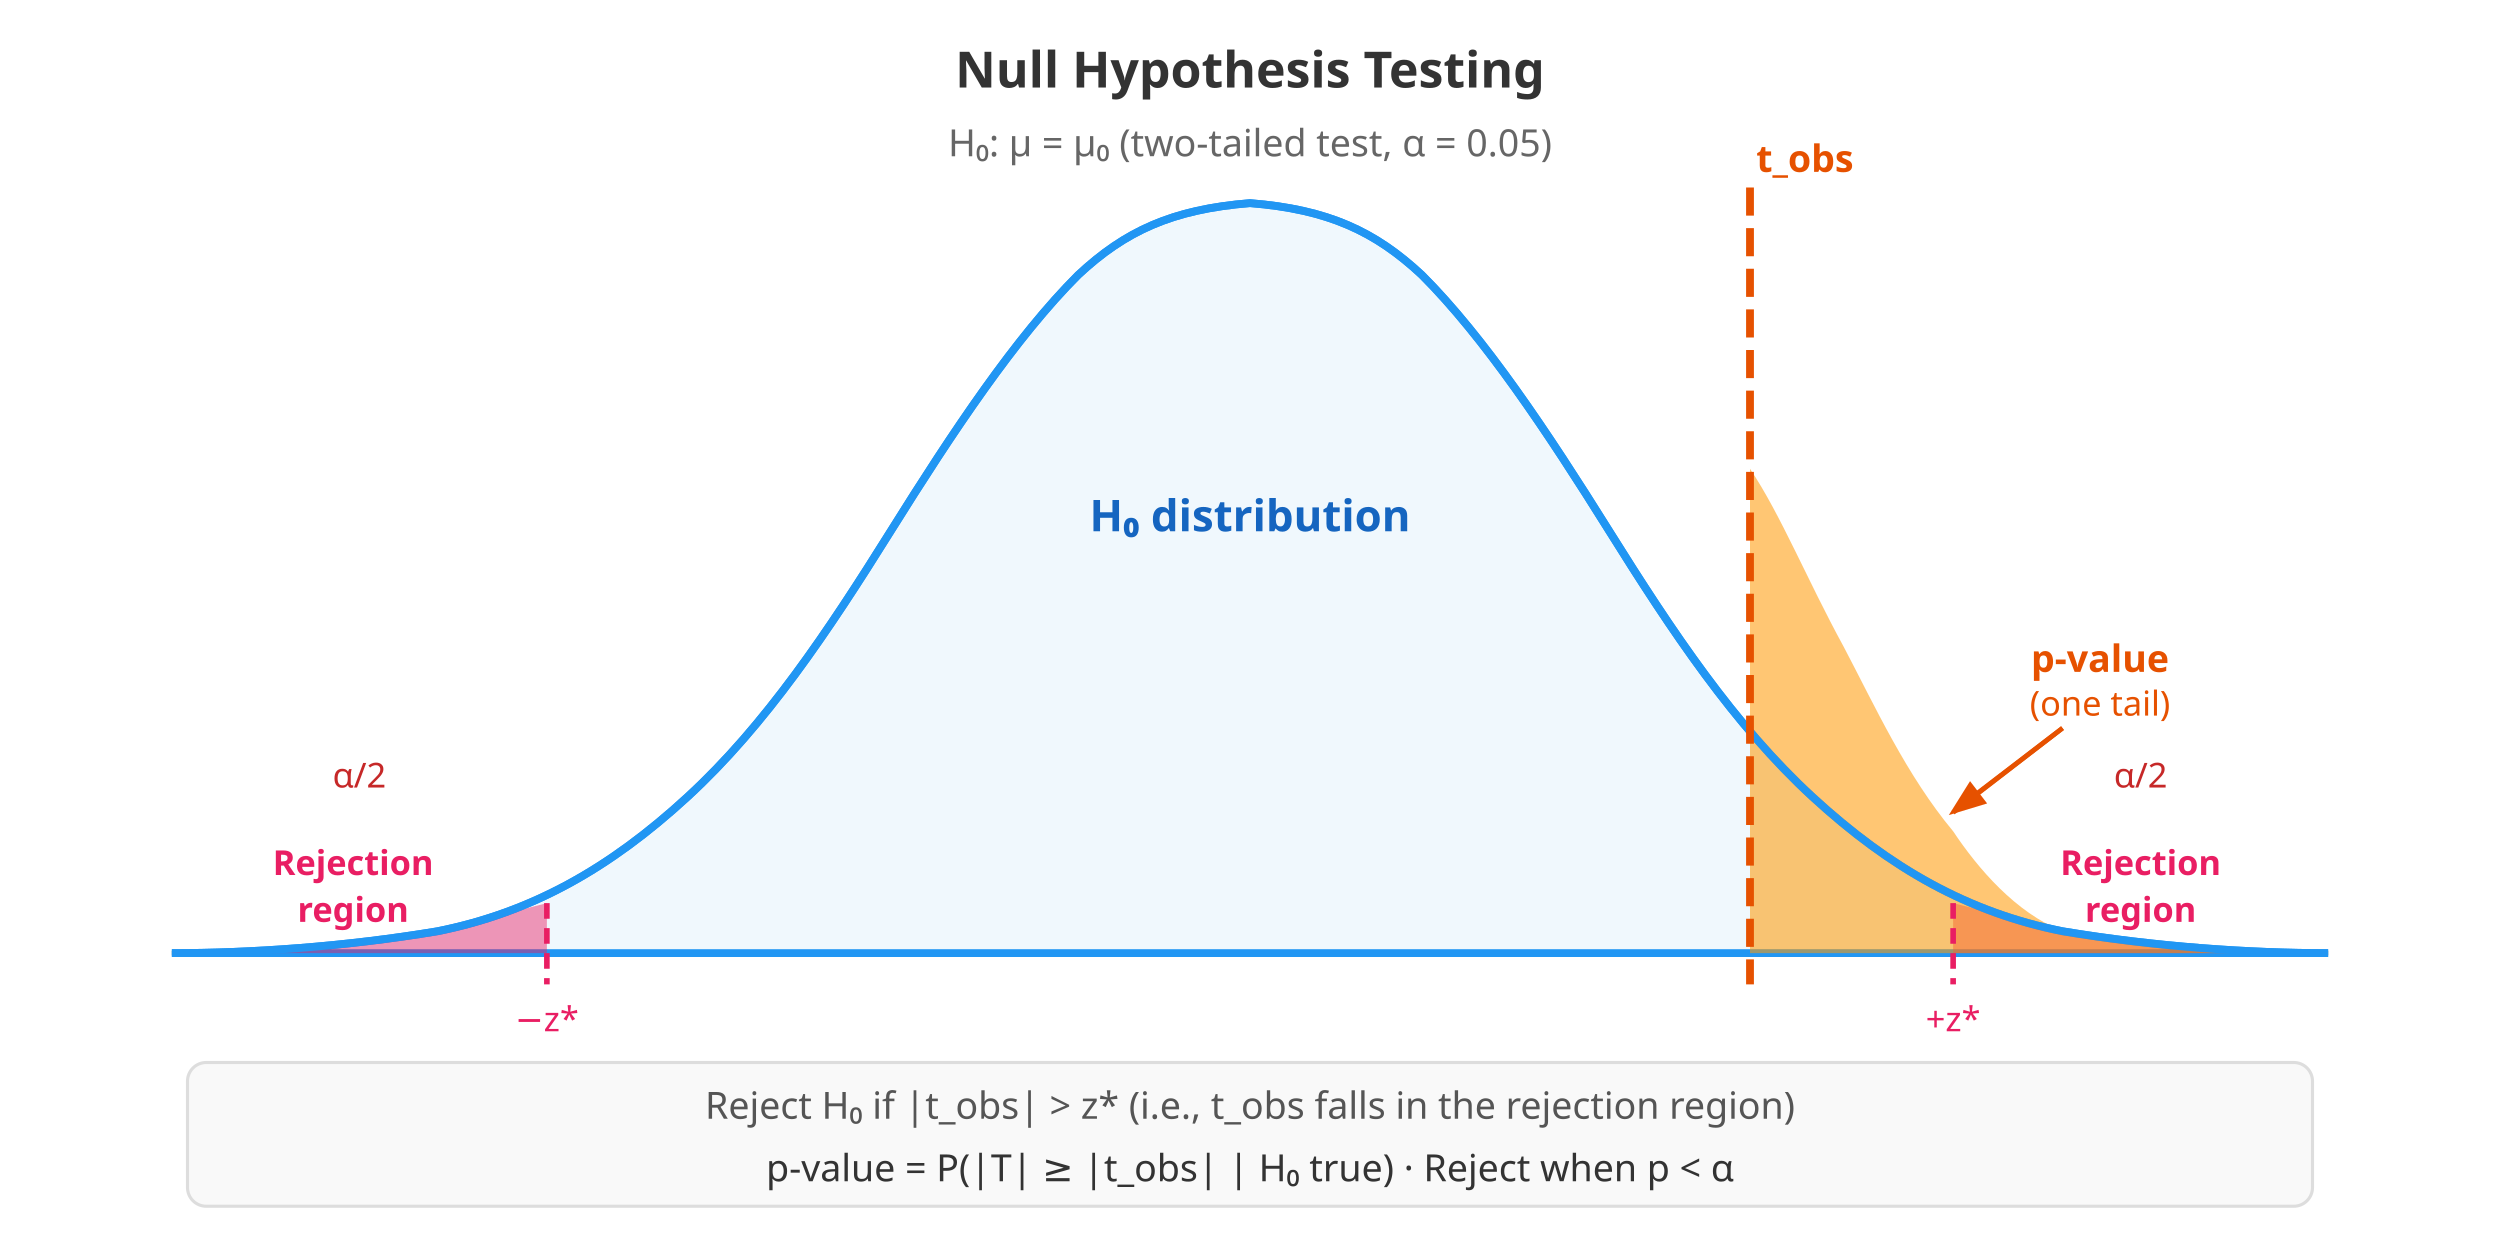
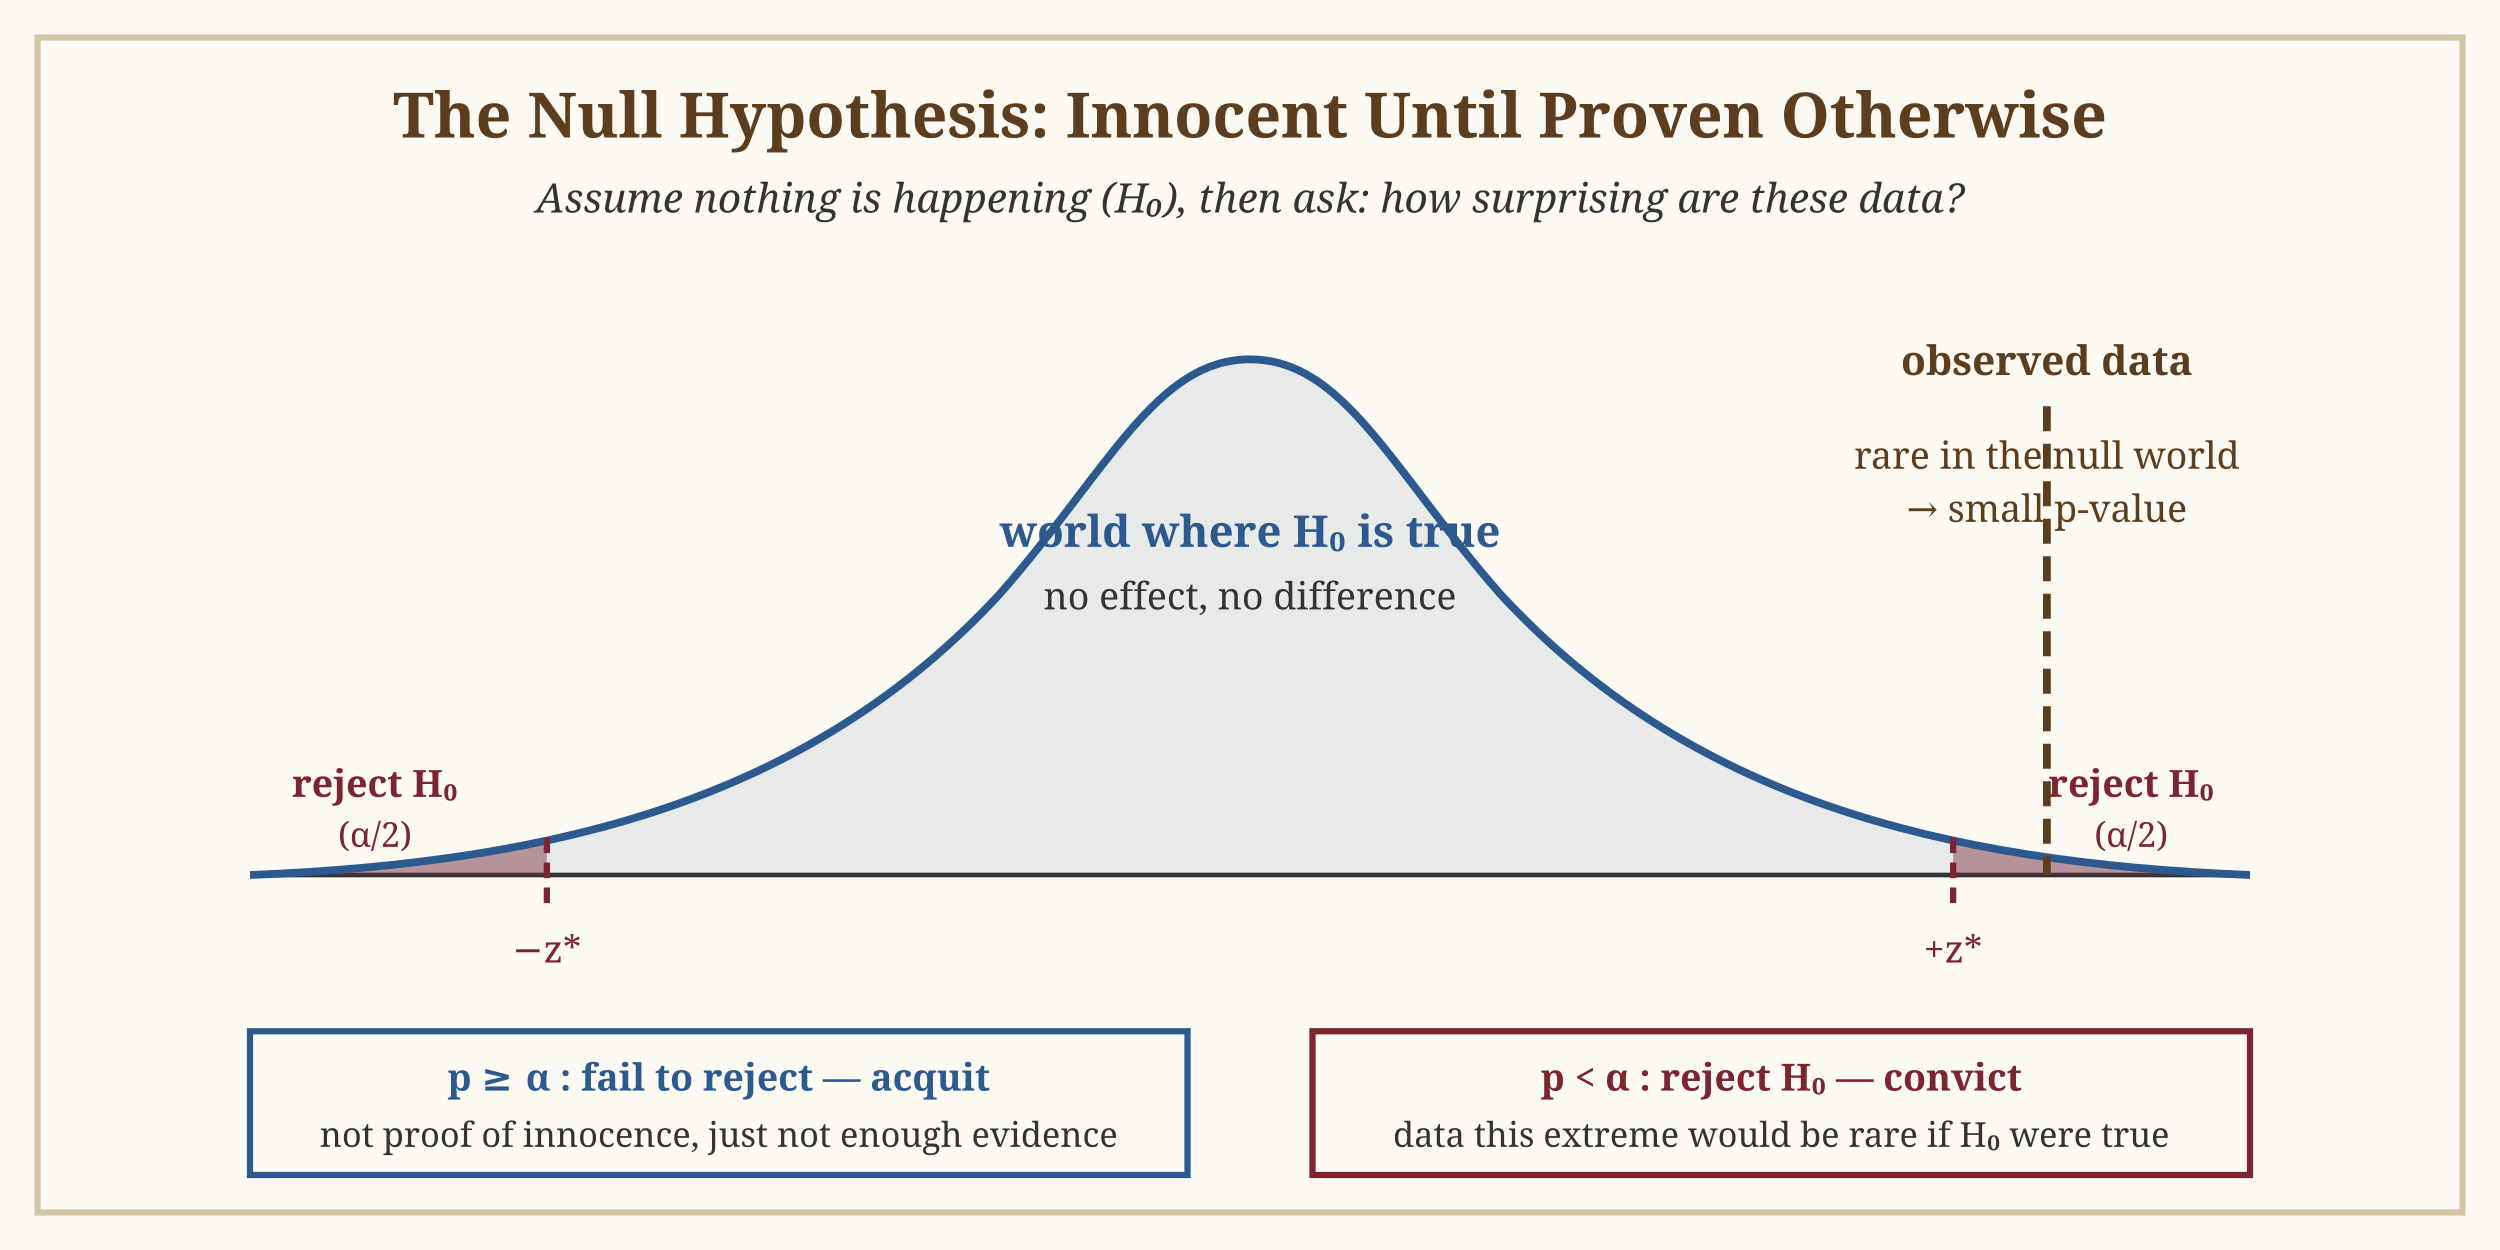
- <svg xmlns="http://www.w3.org/2000/svg" viewBox="0 0 800 400" font-family="sans-serif">
-   <rect width="800" height="400" fill="white" />
-   <text x="400" y="28" text-anchor="middle" font-size="16" fill="#333" font-weight="bold">Null Hypothesis Testing</text>
-   <text x="400" y="50" text-anchor="middle" font-size="12" fill="#666">H₀: μ = μ₀ (two-tailed test, α = 0.05)</text>
-   <line x1="55" y1="305" x2="745" y2="305" stroke="#333" stroke-width="1.5" />
-   <path d="     M 55,305     C 80,305 110,303 140,298     C 170,292 195,278 220,255     C 245,232 265,202 285,170     C 305,138 325,108 345,88     C 360,74 375,67 400,65     C 425,67 440,74 455,88     C 475,108 495,138 515,170     C 535,202 555,232 580,255     C 605,278 630,292 660,298     C 690,303 720,305 745,305     Z   " fill="#E3F2FD" stroke="#2196F3" stroke-width="2.5" fill-opacity="0.5" />
-   <path d="     M 55,305     C 80,305 110,303 140,298     C 155,294 167,291 175,289     L 175,305 Z   " fill="#E91E63" fill-opacity="0.45" stroke="none" />
-   <path d="     M 625,289     C 633,291 645,294 660,298     C 690,303 720,305 745,305     L 625,305 Z   " fill="#E91E63" fill-opacity="0.45" stroke="none" />
-   <path d="     M 560,150     C 570,165 578,185 590,207     C 600,226 610,248 625,266     C 633,278 645,292 660,298     C 690,303 720,305 745,305     L 560,305 Z   " fill="#FF9800" fill-opacity="0.55" stroke="none" />
-   <path d="     M 55,305     C 80,305 110,303 140,298     C 170,292 195,278 220,255     C 245,232 265,202 285,170     C 305,138 325,108 345,88     C 360,74 375,67 400,65     C 425,67 440,74 455,88     C 475,108 495,138 515,170     C 535,202 555,232 580,255     C 605,278 630,292 660,298     C 690,303 720,305 745,305   " fill="none" stroke="#2196F3" stroke-width="2.5" />
-   <line x1="175" y1="289" x2="175" y2="315" stroke="#E91E63" stroke-width="1.8" stroke-dasharray="5,3" />
-   <text x="175" y="330" text-anchor="middle" font-size="11" fill="#E91E63">−z*</text>
-   <line x1="625" y1="289" x2="625" y2="315" stroke="#E91E63" stroke-width="1.8" stroke-dasharray="5,3" />
-   <text x="625" y="330" text-anchor="middle" font-size="11" fill="#E91E63">+z*</text>
-   <line x1="560" y1="60" x2="560" y2="315" stroke="#E65100" stroke-width="2.5" stroke-dasharray="9,4" />
-   <text x="562" y="55" font-size="12" fill="#E65100" font-weight="bold">t_obs</text>
-   <text x="400" y="170" text-anchor="middle" font-size="14" fill="#1565C0" font-weight="bold">H₀ distribution</text>
-   <text x="113" y="280" text-anchor="middle" font-size="11" fill="#E91E63" font-weight="bold">Rejection</text>
-   <text x="113" y="295" text-anchor="middle" font-size="11" fill="#E91E63" font-weight="bold">region</text>
-   <text x="685" y="280" text-anchor="middle" font-size="11" fill="#E91E63" font-weight="bold">Rejection</text>
-   <text x="685" y="295" text-anchor="middle" font-size="11" fill="#E91E63" font-weight="bold">region</text>
-   <text x="672" y="215" text-anchor="middle" font-size="12" fill="#E65100" font-weight="bold">p-value</text>
-   <text x="672" y="229" text-anchor="middle" font-size="11" fill="#E65100">(one tail)</text>
-   <line x1="660" y1="233" x2="625" y2="260" stroke="#E65100" stroke-width="1.5" />
-   <defs>
-     <marker id="arr1" markerWidth="8" markerHeight="8" refX="6" refY="3" orient="auto">
-       <path d="M0,0 L0,6 L8,3 z" fill="#E65100" />
-     </marker>
-   </defs>
-   <line x1="660" y1="233" x2="626" y2="259" stroke="#E65100" stroke-width="1.5" marker-end="url(#arr1)" />
-   <text x="115" y="252" text-anchor="middle" font-size="11" fill="#C62828">α/2</text>
-   <text x="685" y="252" text-anchor="middle" font-size="11" fill="#C62828">α/2</text>
-   <rect x="60" y="340" width="680" height="46" rx="6" fill="#f9f9f9" stroke="#ddd" />
-   <text x="400" y="358" text-anchor="middle" font-size="12" fill="#555">Reject H₀ if |t_obs| &gt; z*  (i.e., t_obs falls in the rejection region)</text>
-   <text x="400" y="378" text-anchor="middle" font-size="12" fill="#333">p-value = P(|T| ≥ |t_obs| | H₀ true)    ·    Reject when p &lt; α</text>
+ <svg xmlns="http://www.w3.org/2000/svg" viewBox="0 0 800 400">
+   <rect width="800" height="400" fill="#FDFAF4" />
+   <rect x="12" y="12" width="776" height="376" fill="none" stroke="#D4C5A9" stroke-width="2" />
+   <text x="400" y="44" text-anchor="middle" font-family="Georgia, serif" font-size="20" font-weight="bold" fill="#5C3D1E">The Null Hypothesis: Innocent Until Proven Otherwise</text>
+   <text x="400" y="68" text-anchor="middle" font-family="Georgia, serif" font-size="13" fill="#333" font-style="italic">Assume nothing is happening (H₀), then ask: how surprising are these data?</text>
+   <line x1="80" y1="280" x2="720" y2="280" stroke="#333" stroke-width="1.5" />
+   <path d="M 80,280 Q 130,278 175,268 L 175,280 Z" fill="#7C2530" fill-opacity="0.45" />
+   <path d="M 625,268 Q 670,278 720,280 L 625,280 Z" fill="#7C2530" fill-opacity="0.45" />
+   <path d="M 80,280 C 180,276 260,255 320,190 C 355,150 370,115 400,115 C 430,115 445,150 480,190 C 540,255 620,276 720,280" fill="#2D5A8E" fill-opacity="0.10" stroke="#2D5A8E" stroke-width="2.5" />
+   <text x="400" y="175" text-anchor="middle" font-family="Georgia, serif" font-size="14" font-weight="bold" fill="#2D5A8E">world where H₀ is true</text>
+   <text x="400" y="195" text-anchor="middle" font-family="Georgia, serif" font-size="12" fill="#333">no effect, no difference</text>
+   <line x1="175" y1="268" x2="175" y2="292" stroke="#7C2530" stroke-width="2" stroke-dasharray="5,3" />
+   <line x1="625" y1="268" x2="625" y2="292" stroke="#7C2530" stroke-width="2" stroke-dasharray="5,3" />
+   <text x="175" y="308" text-anchor="middle" font-family="Georgia, serif" font-size="12" fill="#7C2530">−z*</text>
+   <text x="625" y="308" text-anchor="middle" font-family="Georgia, serif" font-size="12" fill="#7C2530">+z*</text>
+   <text x="120" y="255" text-anchor="middle" font-family="Georgia, serif" font-size="12" font-weight="bold" fill="#7C2530">reject H₀</text>
+   <text x="120" y="271" text-anchor="middle" font-family="Georgia, serif" font-size="11" fill="#7C2530">(α/2)</text>
+   <text x="682" y="255" text-anchor="middle" font-family="Georgia, serif" font-size="12" font-weight="bold" fill="#7C2530">reject H₀</text>
+   <text x="682" y="271" text-anchor="middle" font-family="Georgia, serif" font-size="11" fill="#7C2530">(α/2)</text>
+   <line x1="655" y1="130" x2="655" y2="280" stroke="#5C3D1E" stroke-width="2.5" stroke-dasharray="8,4" />
+   <text x="655" y="120" text-anchor="middle" font-family="Georgia, serif" font-size="13" font-weight="bold" fill="#5C3D1E">observed data</text>
+   <text x="655" y="150" text-anchor="middle" font-family="Georgia, serif" font-size="12" fill="#5C3D1E">rare in the null world</text>
+   <text x="655" y="167" text-anchor="middle" font-family="Georgia, serif" font-size="12" fill="#5C3D1E">→ small p-value</text>
+   <rect x="80" y="330" width="300" height="46" fill="none" stroke="#2D5A8E" stroke-width="2" />
+   <text x="230" y="349" text-anchor="middle" font-family="Georgia, serif" font-size="12" font-weight="bold" fill="#2D5A8E">p ≥ α : fail to reject — acquit</text>
+   <text x="230" y="367" text-anchor="middle" font-family="Georgia, serif" font-size="11" fill="#333">not proof of innocence, just not enough evidence</text>
+   <rect x="420" y="330" width="300" height="46" fill="none" stroke="#7C2530" stroke-width="2" />
+   <text x="570" y="349" text-anchor="middle" font-family="Georgia, serif" font-size="12" font-weight="bold" fill="#7C2530">p &lt; α : reject H₀ — convict</text>
+   <text x="570" y="367" text-anchor="middle" font-family="Georgia, serif" font-size="11" fill="#333">data this extreme would be rare if H₀ were true</text>
</svg>
